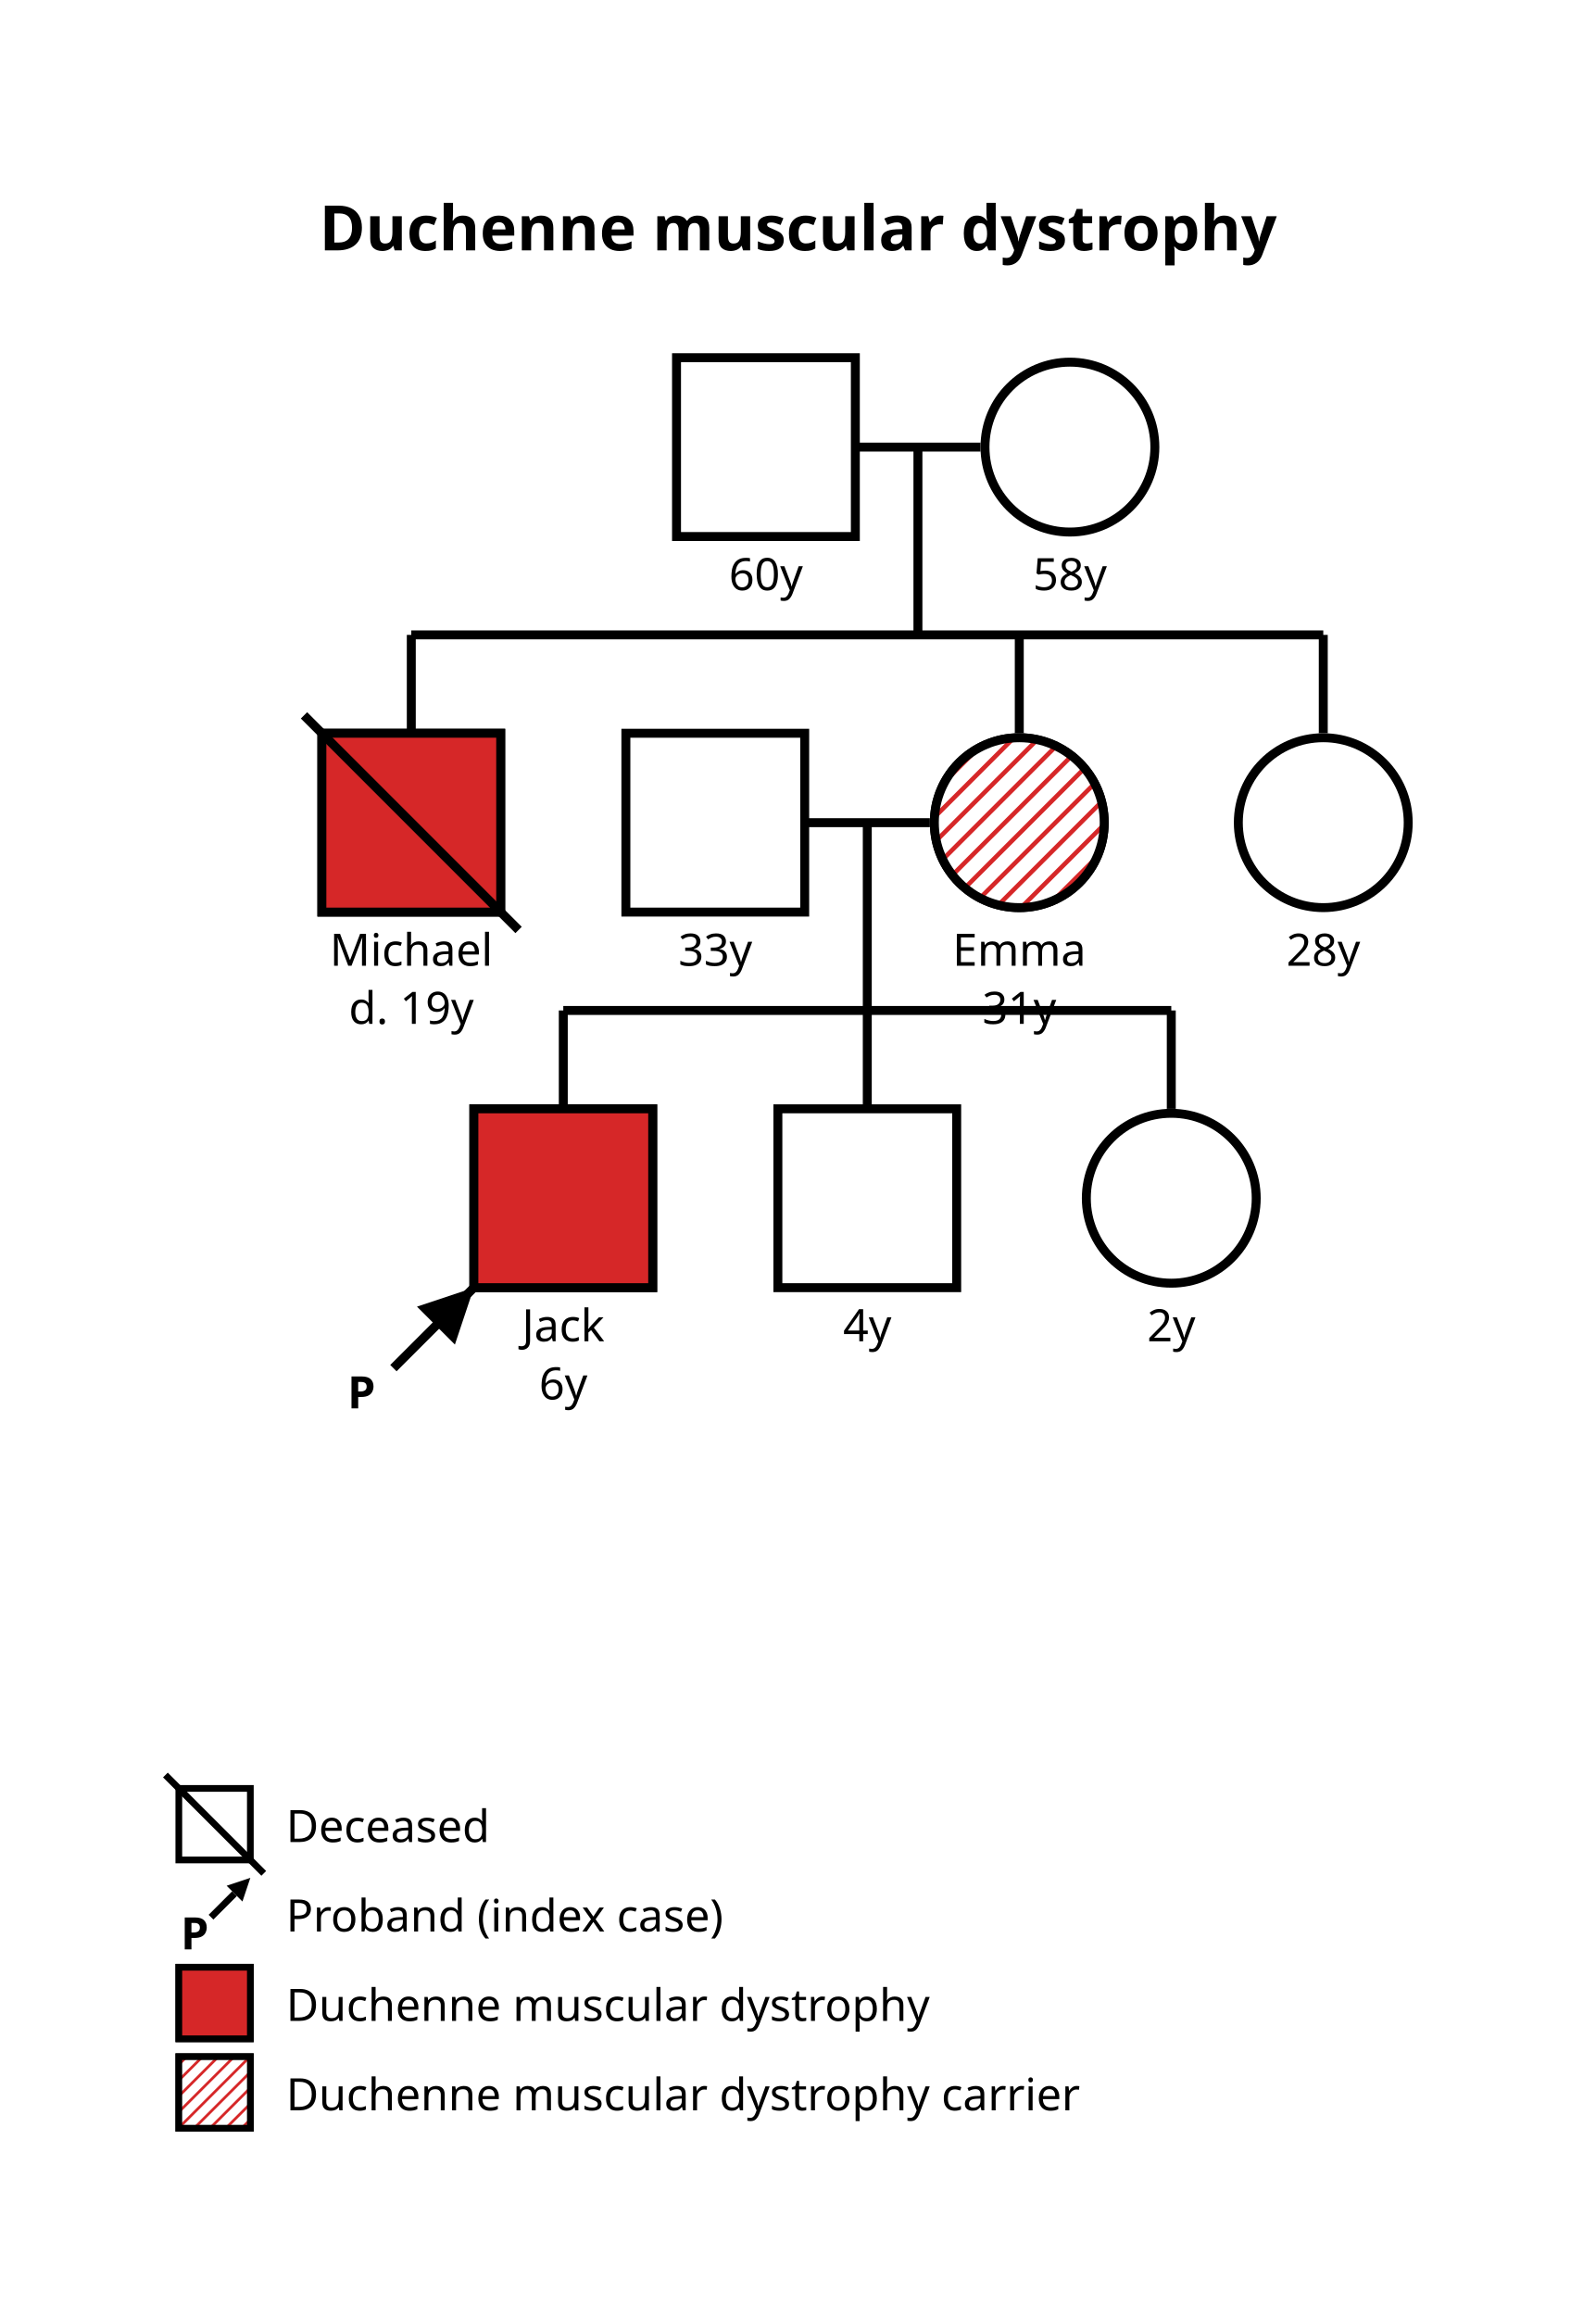
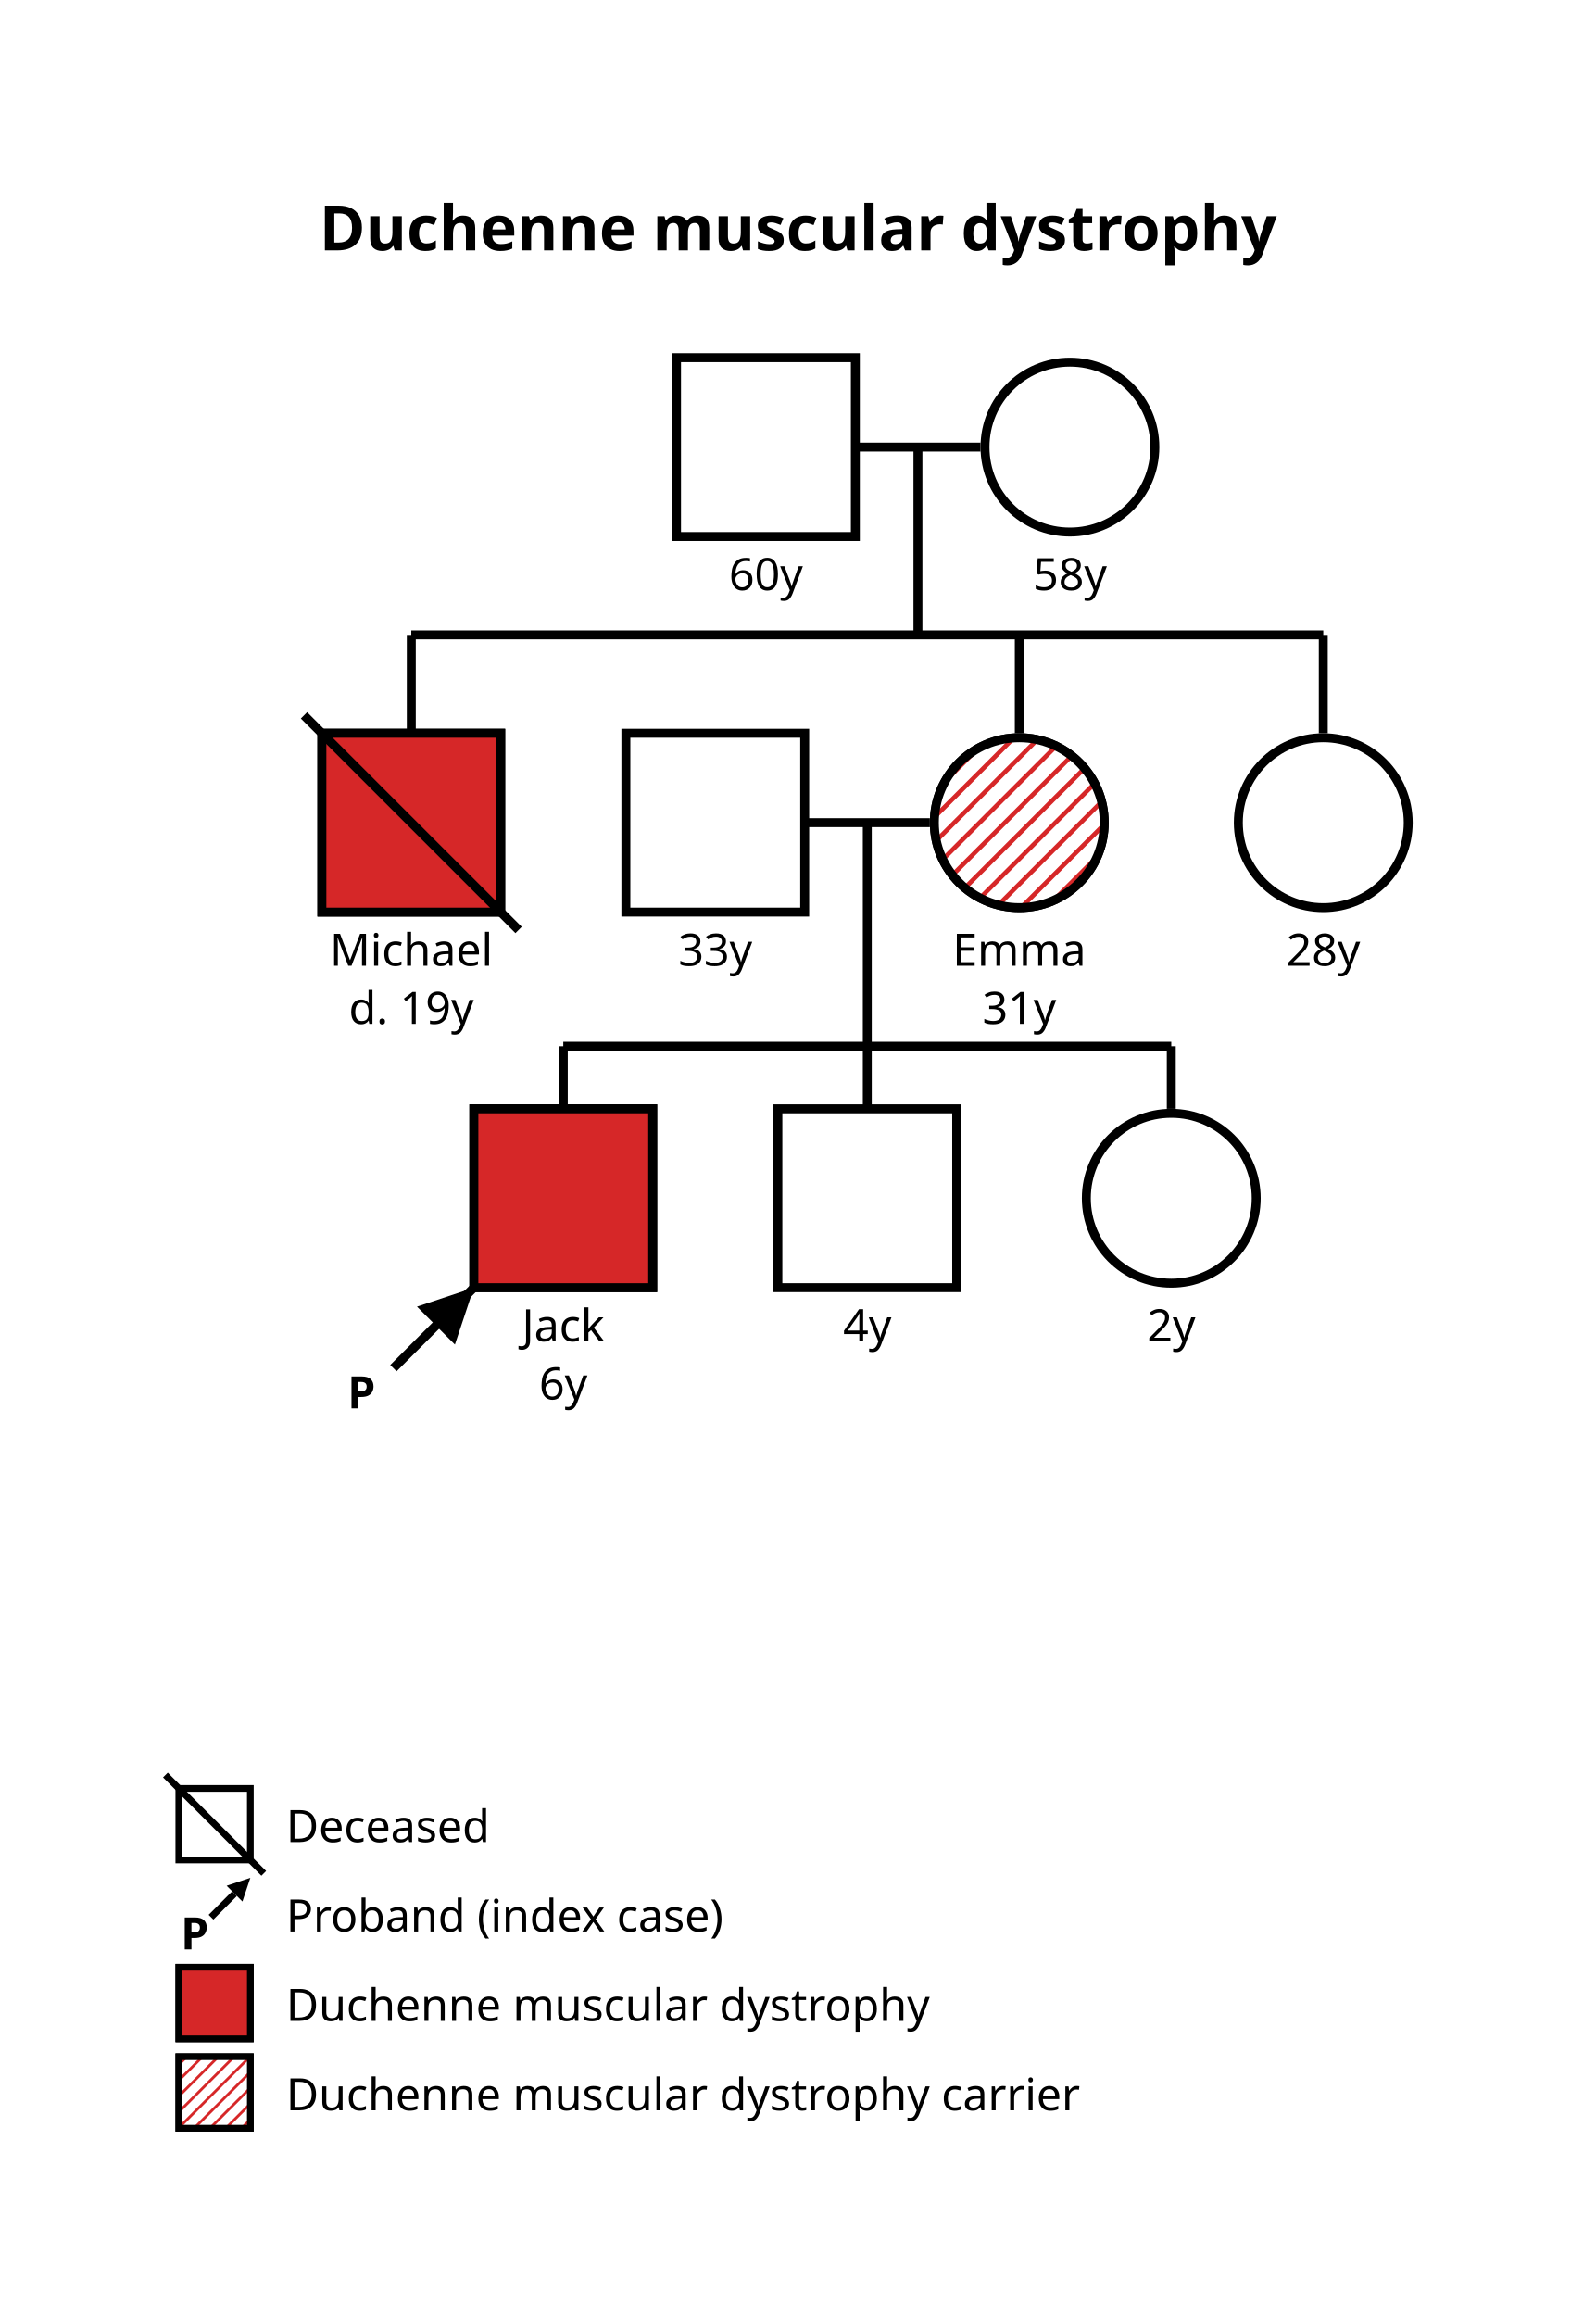
<svg xmlns="http://www.w3.org/2000/svg" width="357" height="518" viewBox="0 0 357 518">
  <defs>
    <marker id="proband-arrowhead" markerWidth="6" markerHeight="6" refX="6" refY="3" orient="auto">
      <path d="M 0 0 L 6 3 L 0 6 Z" fill="black" />
    </marker>
  </defs>
  <rect width="357" height="518" fill="white" />
  <text class="chart-title" x="178.5" y="56" text-anchor="middle" font-family="sans-serif" font-size="14" font-weight="bold" fill="black">Duchenne muscular dystrophy</text>
  <g transform="translate(92 100)">
    <g class="couple-lines">
      <path d="M 99.33 0 L 127.33 0" stroke="black" stroke-width="2" fill="none" />
      <path d="M 88 84 L 116 84" stroke="black" stroke-width="2" fill="none" />
    </g>
    <g class="sibship-lines">
      <line x1="113.33" y1="0" x2="113.33" y2="42" stroke="black" stroke-width="2" />
      <line x1="0" y1="42" x2="204" y2="42" stroke="black" stroke-width="2" />
      <line x1="0" y1="42" x2="0" y2="64" stroke="black" stroke-width="2" />
      <line x1="136" y1="42" x2="136" y2="64" stroke="black" stroke-width="2" />
      <line x1="204" y1="42" x2="204" y2="64" stroke="black" stroke-width="2" />
-       <line x1="102" y1="84" x2="102" y2="126" stroke="black" stroke-width="2" />
-       <line x1="34" y1="126" x2="170" y2="126" stroke="black" stroke-width="2" />
-       <line x1="34" y1="126" x2="34" y2="148" stroke="black" stroke-width="2" />
-       <line x1="102" y1="126" x2="102" y2="148" stroke="black" stroke-width="2" />
-       <line x1="170" y1="126" x2="170" y2="148" stroke="black" stroke-width="2" />
+       <line x1="102" y1="84" x2="102" y2="134" stroke="black" stroke-width="2" />
+       <line x1="34" y1="134" x2="170" y2="134" stroke="black" stroke-width="2" />
+       <line x1="34" y1="134" x2="34" y2="148" stroke="black" stroke-width="2" />
+       <line x1="102" y1="134" x2="102" y2="148" stroke="black" stroke-width="2" />
+       <line x1="170" y1="134" x2="170" y2="148" stroke="black" stroke-width="2" />
    </g>
    <g class="assisted-lines">
</g>
    <g class="duplicate-arcs">
</g>
    <g class="symbols">
      <g transform="translate(79.33 0)">
        <rect x="-20" y="-20" width="40" height="40" stroke="black" stroke-width="2" fill="white" />
      </g>
      <g transform="translate(147.33 0)">
        <circle cx="0" cy="0" r="19" stroke="black" stroke-width="2" fill="white" />
      </g>
      <g transform="translate(0 84)">
        <clipPath id="symbol-clip-1-0">
          <rect x="-20" y="-20" width="40" height="40" />
        </clipPath>
        <rect x="-20" y="-20" width="40" height="40" stroke="black" stroke-width="2" fill="white" />
        <path d="M -40 0 A 40 40 0 1 1 40 0 A 40 40 0 1 1 -40 0 Z" fill="#d62728" clip-path="url(#symbol-clip-1-0)" />
        <rect x="-20" y="-20" width="40" height="40" stroke="black" stroke-width="2" fill="none" />
        <line x1="-24" y1="-24" x2="24" y2="24" stroke="black" stroke-width="2" />
      </g>
      <g transform="translate(68 84)">
        <rect x="-20" y="-20" width="40" height="40" stroke="black" stroke-width="2" fill="white" />
      </g>
      <g transform="translate(136 84)">
        <clipPath id="symbol-clip-1-2">
          <circle cx="0" cy="0" r="19" />
        </clipPath>
        <circle cx="0" cy="0" r="19" stroke="black" stroke-width="2" fill="white" />
        <clipPath id="symbol-clip-1-2-s0">
          <path d="M -40 0 A 40 40 0 1 1 40 0 A 40 40 0 1 1 -40 0 Z" />
        </clipPath>
        <path d="M -40 0 A 40 40 0 1 1 40 0 A 40 40 0 1 1 -40 0 Z" fill="white" clip-path="url(#symbol-clip-1-2)" />
        <g clip-path="url(#symbol-clip-1-2)">
          <path d="M-57.172 20L-17.172 -20M-51.515 20L-11.515 -20M-45.858 20L-5.858 -20M-40.201 20L-0.201 -20M-34.544 20L5.456 -20M-28.887 20L11.113 -20M-23.23 20L16.77 -20M-17.574 20L22.426 -20M-11.917 20L28.083 -20M-6.26 20L33.74 -20M-0.603 20L39.397 -20M5.054 20L45.054 -20M10.711 20L50.711 -20M16.368 20L56.368 -20" fill="none" stroke="#d62728" stroke-width="1" clip-path="url(#symbol-clip-1-2-s0)" />
        </g>
        <circle cx="0" cy="0" r="19" stroke="black" stroke-width="2" fill="none" />
      </g>
      <g transform="translate(204 84)">
        <circle cx="0" cy="0" r="19" stroke="black" stroke-width="2" fill="white" />
      </g>
      <g transform="translate(34 168)">
        <clipPath id="symbol-clip-2-0">
          <rect x="-20" y="-20" width="40" height="40" />
        </clipPath>
        <rect x="-20" y="-20" width="40" height="40" stroke="black" stroke-width="2" fill="white" />
        <path d="M -40 0 A 40 40 0 1 1 40 0 A 40 40 0 1 1 -40 0 Z" fill="#d62728" clip-path="url(#symbol-clip-2-0)" />
        <rect x="-20" y="-20" width="40" height="40" stroke="black" stroke-width="2" fill="none" />
        <line x1="-38" y1="38" x2="-20" y2="20" stroke="black" stroke-width="2" marker-end="url(#proband-arrowhead)" />
        <rect x="-50" y="38" width="8.5" height="10" fill="white" />
        <text class="proband-letter" x="-42" y="47" text-anchor="end" font-family="sans-serif" font-size="10" font-weight="bold" fill="black">P</text>
      </g>
      <g transform="translate(102 168)">
        <rect x="-20" y="-20" width="40" height="40" stroke="black" stroke-width="2" fill="white" />
      </g>
      <g transform="translate(170 168)">
        <circle cx="0" cy="0" r="19" stroke="black" stroke-width="2" fill="white" />
      </g>
    </g>
    <g class="labels">
      <text x="79.33" y="32" text-anchor="middle" font-family="sans-serif" font-size="10" fill="black">60y</text>
      <text x="147.33" y="32" text-anchor="middle" font-family="sans-serif" font-size="10" fill="black">58y</text>
      <text x="0" y="116" text-anchor="middle" font-family="sans-serif" font-size="10" fill="black">Michael</text>
      <text x="0" y="129" text-anchor="middle" font-family="sans-serif" font-size="10" fill="black">d. 19y</text>
      <text x="68" y="116" text-anchor="middle" font-family="sans-serif" font-size="10" fill="black">33y</text>
      <text x="136" y="116" text-anchor="middle" font-family="sans-serif" font-size="10" fill="black">Emma</text>
      <text x="136" y="129" text-anchor="middle" font-family="sans-serif" font-size="10" fill="black">31y</text>
      <text x="204" y="116" text-anchor="middle" font-family="sans-serif" font-size="10" fill="black">28y</text>
      <text x="34" y="200" text-anchor="middle" font-family="sans-serif" font-size="10" fill="black">Jack</text>
      <text x="34" y="213" text-anchor="middle" font-family="sans-serif" font-size="10" fill="black">6y</text>
      <text x="102" y="200" text-anchor="middle" font-family="sans-serif" font-size="10" fill="black">4y</text>
      <text x="170" y="200" text-anchor="middle" font-family="sans-serif" font-size="10" fill="black">2y</text>
    </g>
    <g class="consanguinity-labels">
</g>
  </g>
  <g class="pedigree-key" transform="translate(0 398)">
    <rect x="40" y="2" width="16" height="16" fill="white" stroke="black" stroke-width="1.5" />
    <line x1="37" y1="-1" x2="59" y2="21" stroke="black" stroke-width="1.5" />
    <text x="64" y="14" font-family="sans-serif" font-size="10" fill="black">Deceased</text>
    <line x1="47.2" y1="30.8" x2="52.46" y2="25.54" stroke="black" stroke-width="1.5" />
    <polygon points="56,22 54.23,27.3 50.7,23.77" fill="black" />
    <text x="46.7" y="38" text-anchor="end" font-family="sans-serif" font-size="10" font-weight="bold" fill="black">P</text>
    <text x="64" y="34" font-family="sans-serif" font-size="10" fill="black">Proband (index case)</text>
    <clipPath id="legend-clip-dmd">
      <rect x="40" y="42" width="16" height="16" />
    </clipPath>
    <rect x="40" y="42" width="16" height="16" fill="white" stroke="black" stroke-width="1.5" />
    <path d="M 32 50 A 16 16 0 1 1 64 50 A 16 16 0 1 1 32 50 Z" fill="#d62728" clip-path="url(#legend-clip-dmd)" />
    <rect x="40" y="42" width="16" height="16" fill="none" stroke="black" stroke-width="1.5" />
    <text x="64" y="54" font-family="sans-serif" font-size="10" fill="black">Duchenne muscular dystrophy</text>
    <clipPath id="legend-clip-dmd-carrier">
      <rect x="40" y="62" width="16" height="16" />
    </clipPath>
    <rect x="40" y="62" width="16" height="16" fill="white" stroke="black" stroke-width="1.5" />
    <clipPath id="legend-clip-dmd-carrier-fill">
      <path d="M 32 70 A 16 16 0 1 1 64 70 A 16 16 0 1 1 32 70 Z" />
    </clipPath>
    <path d="M 32 70 A 16 16 0 1 1 64 70 A 16 16 0 1 1 32 70 Z" fill="white" clip-path="url(#legend-clip-dmd-carrier)" />
    <g clip-path="url(#legend-clip-dmd-carrier)">
      <path d="M25.768 78L41.768 62M29.303 78L45.303 62M32.839 78L48.839 62M36.374 78L52.374 62M39.91 78L55.91 62M43.445 78L59.445 62M46.981 78L62.981 62M50.517 78L66.517 62M54.052 78L70.052 62" fill="none" stroke="#d62728" stroke-width="0.6" clip-path="url(#legend-clip-dmd-carrier-fill)" />
    </g>
    <rect x="40" y="62" width="16" height="16" fill="none" stroke="black" stroke-width="1.5" />
    <text x="64" y="74" font-family="sans-serif" font-size="10" fill="black">Duchenne muscular dystrophy carrier</text>
  </g>
</svg>
